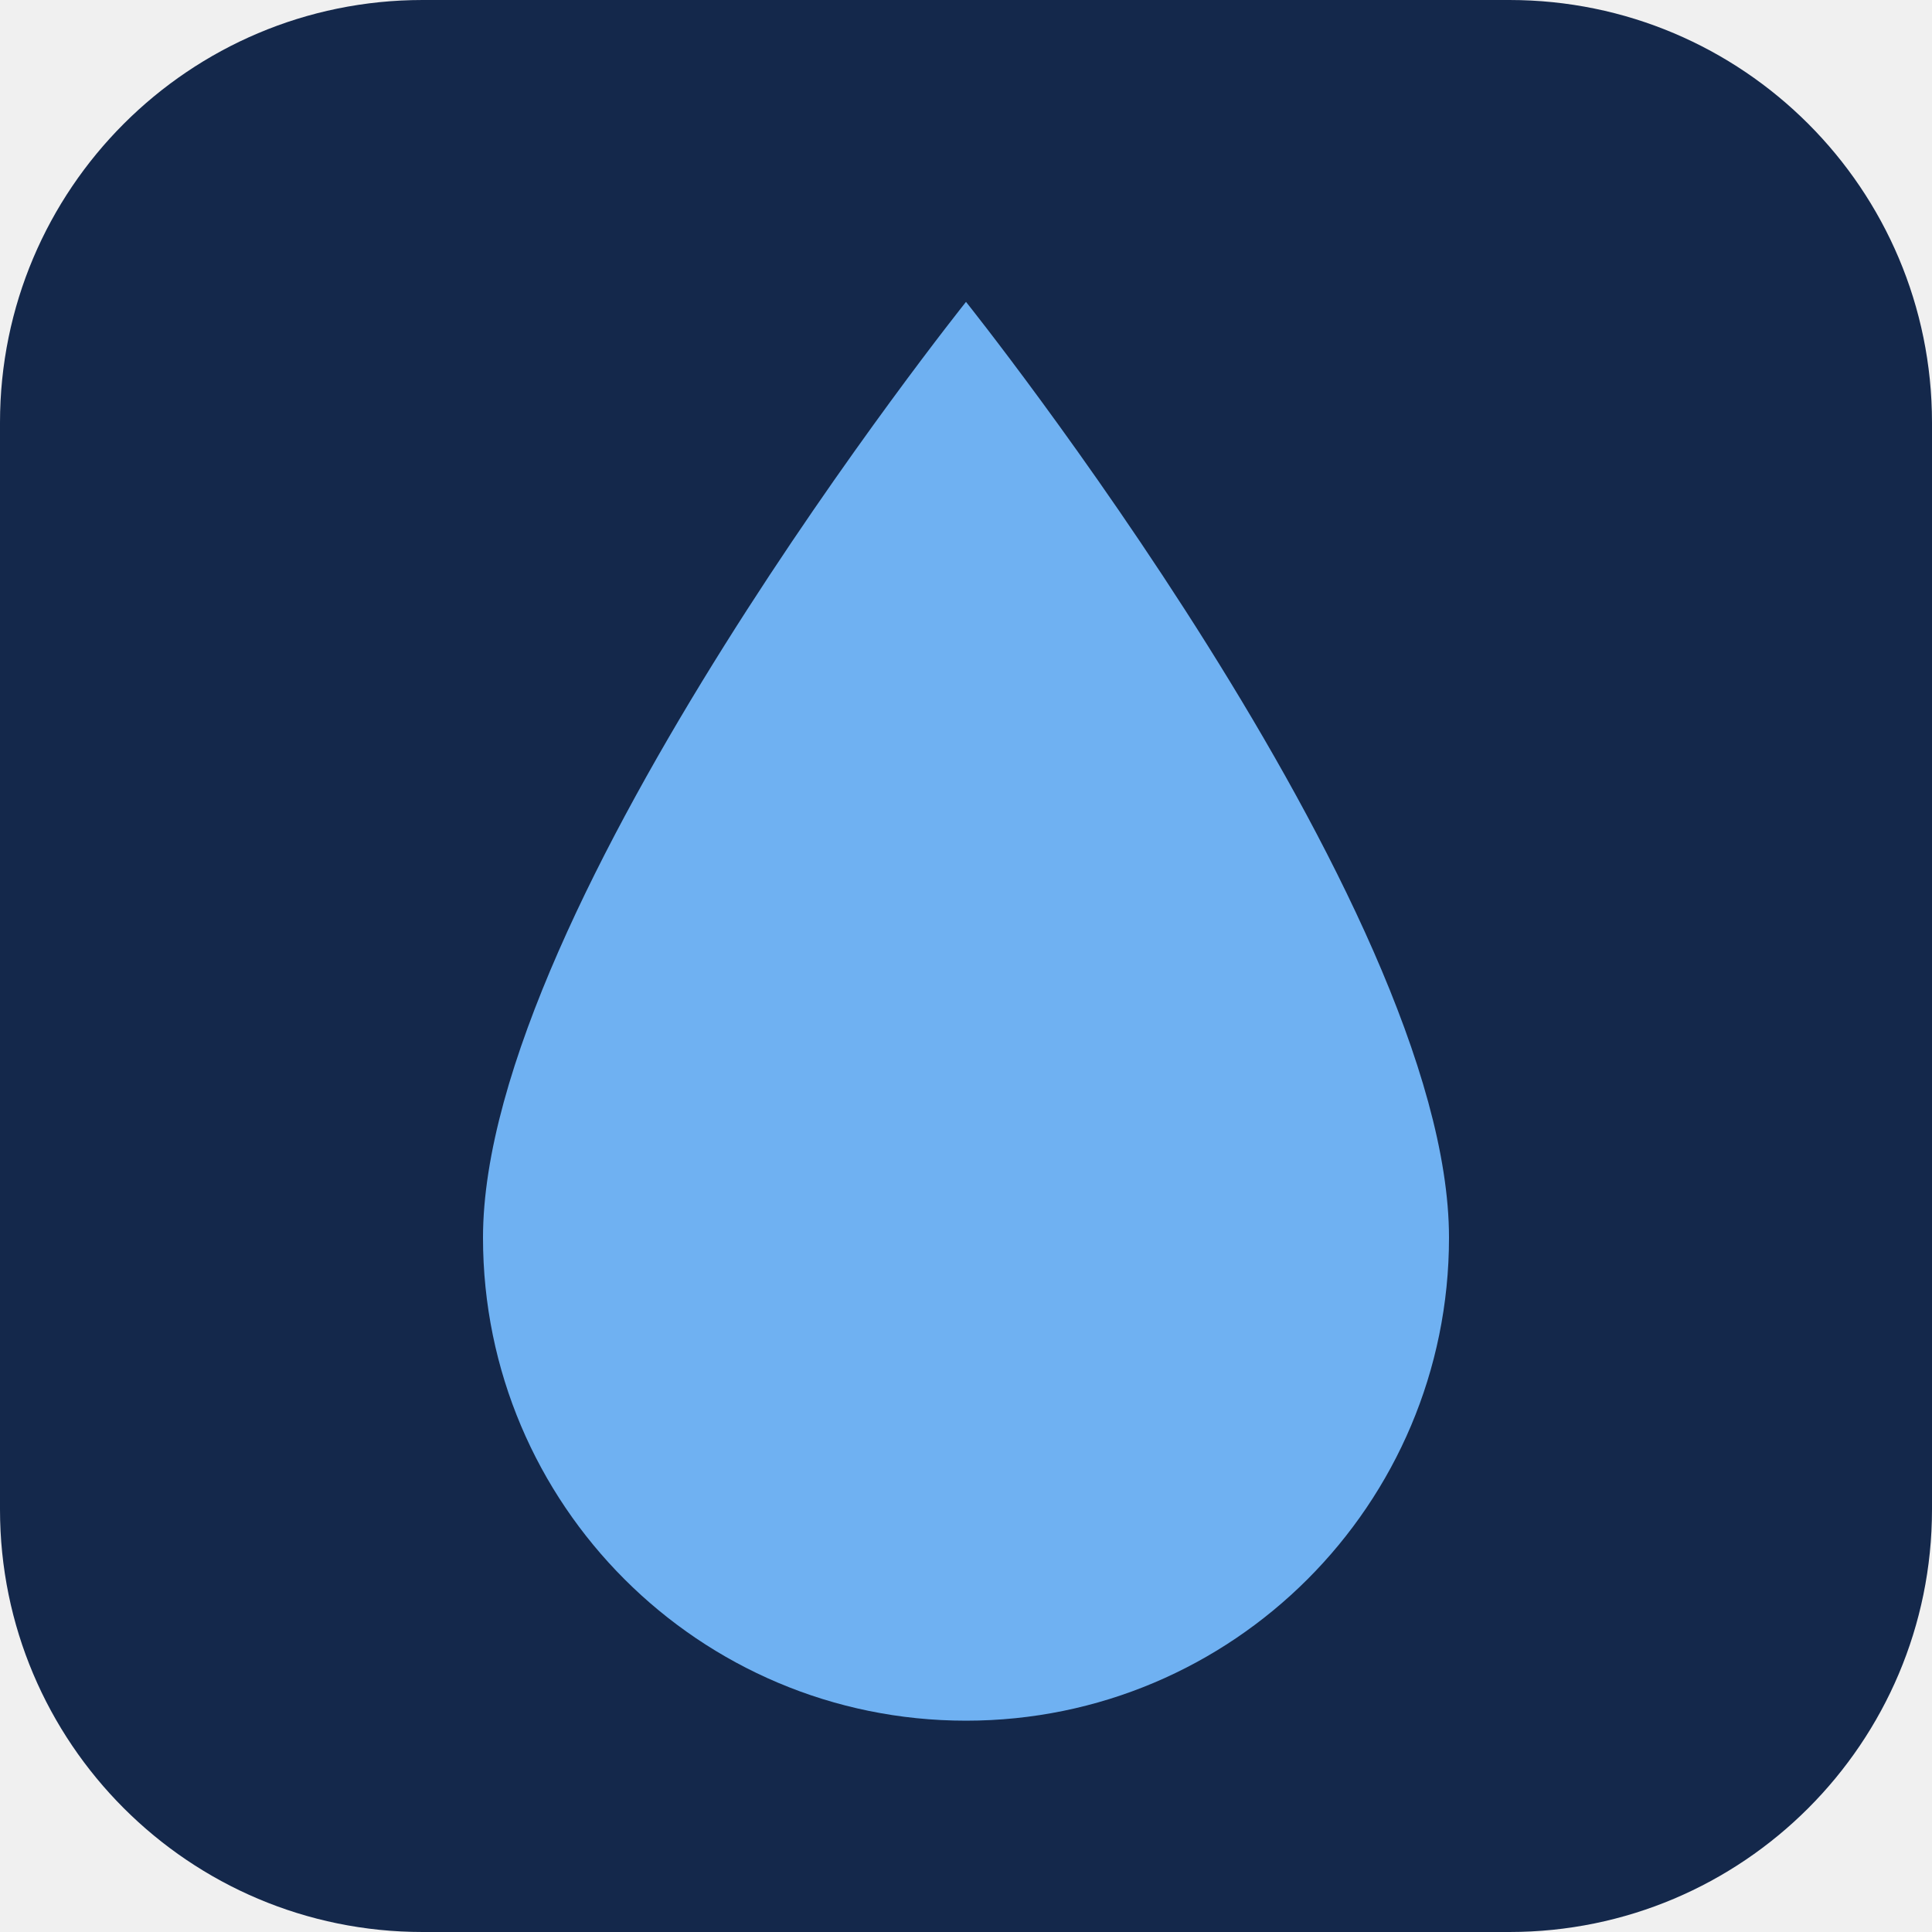
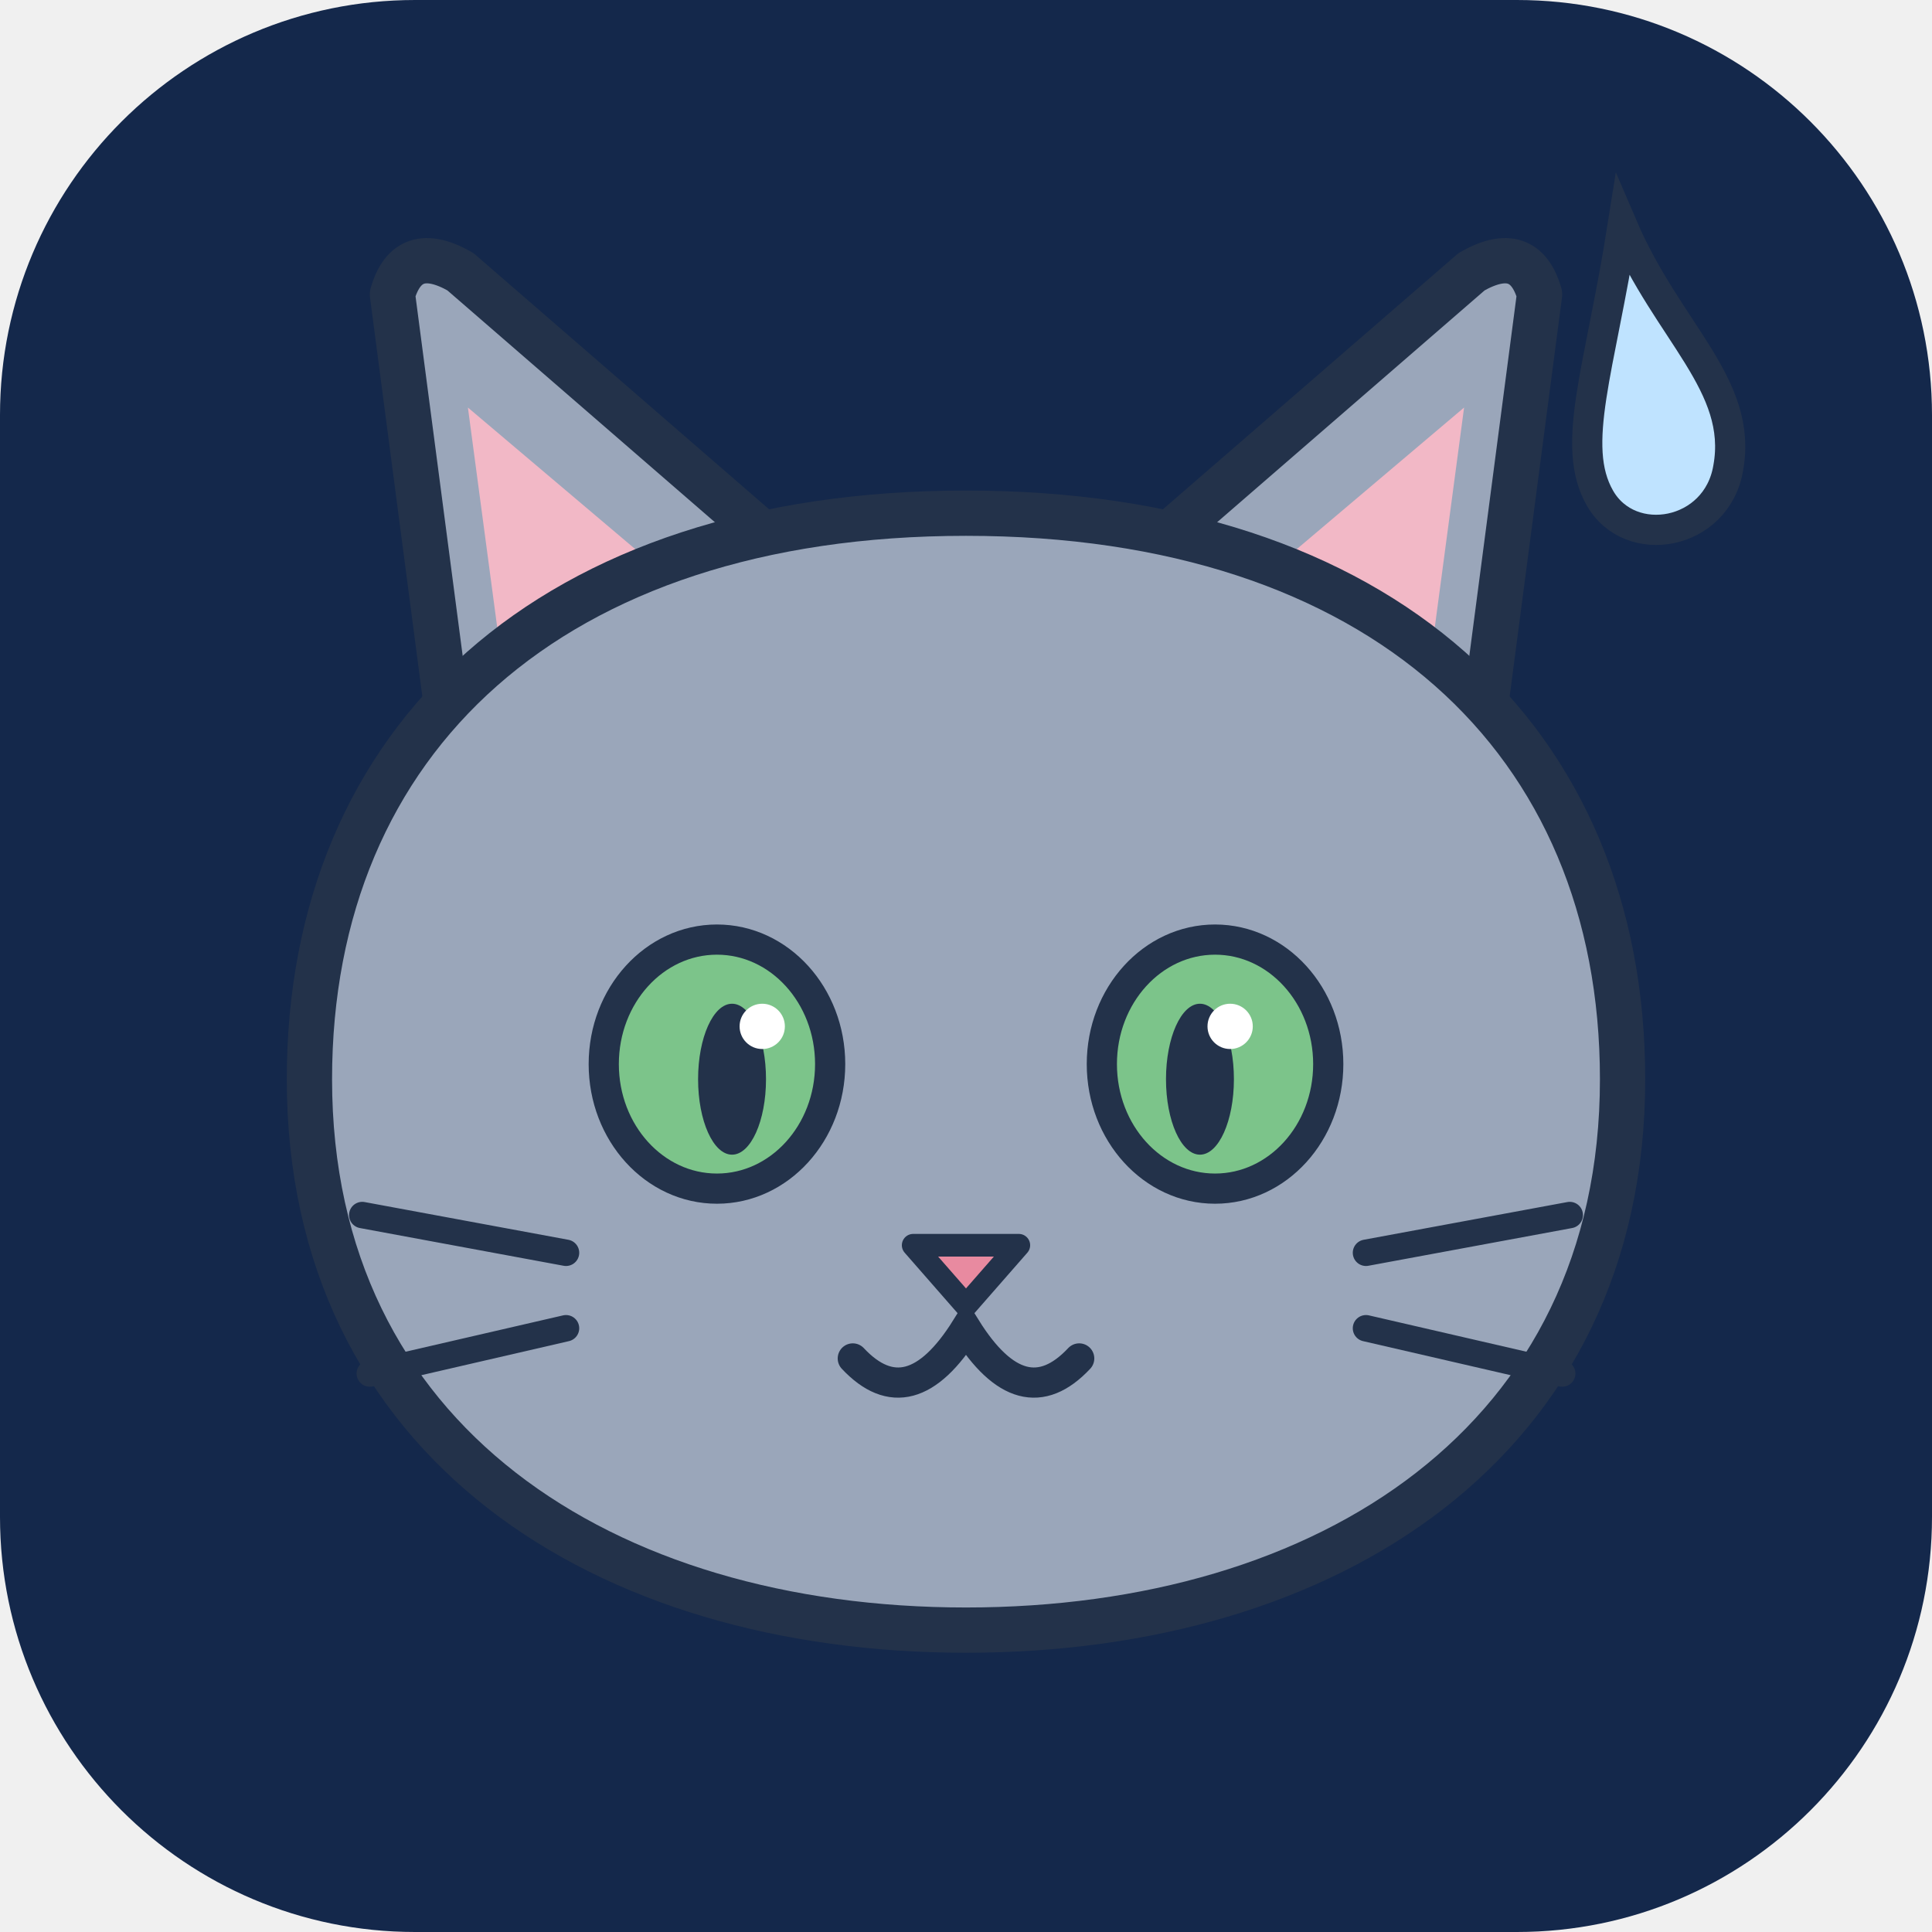
- <svg xmlns="http://www.w3.org/2000/svg" viewBox="0 0 64 64">
-   <rect width="64" height="64" rx="14" fill="#14284b" />
-   <path d="M32 10C32 10 16 30 16 41a16 16 0 0 0 32 0C48 30 32 10 32 10z" fill="#6fb1f2" />
+ <svg xmlns="http://www.w3.org/2000/svg" viewBox="0 0 512 512">
+   <rect width="512" height="512" rx="110" fill="#14284b" />
+   <g transform="translate(256 270) scale(1.0) translate(-256 -270)">
+     <path d="M120 200 L104 78 Q108 64 122 72 L212 150 Z" fill="#9aa6ba" stroke="#23324a" stroke-width="12" stroke-linejoin="round" />
+     <path d="M392 200 L408 78 Q404 64 390 72 L300 150 Z" fill="#9aa6ba" stroke="#23324a" stroke-width="12" stroke-linejoin="round" />
+     <path d="M132 168 L124 108 L176 152 Z" fill="#f2b8c6" />
+     <path d="M380 168 L388 108 L336 152 Z" fill="#f2b8c6" />
+     <path d="M256 136 C366 136 430 196 430 286 C430 382 352 432 256 432 C160 432 82 382 82 286 C82 196 146 136 256 136 Z" fill="#9aa6ba" stroke="#23324a" stroke-width="12" />
+     <ellipse cx="190" cy="282" rx="30" ry="33" fill="#7cc48a" stroke="#23324a" stroke-width="8" />
+     <ellipse cx="322" cy="282" rx="30" ry="33" fill="#7cc48a" stroke="#23324a" stroke-width="8" />
+     <ellipse cx="194" cy="286" rx="9" ry="20" fill="#23324a" />
+     <ellipse cx="318" cy="286" rx="9" ry="20" fill="#23324a" />
+     <circle cx="202" cy="272" r="6" fill="#fff" />
+     <circle cx="326" cy="272" r="6" fill="#fff" />
+     <path d="M242 330 L270 330 L256 346 Z" fill="#e88aa0" stroke="#23324a" stroke-width="6" stroke-linejoin="round" />
+     <path d="M226 360 Q241 376 256 352 Q271 376 286 360" fill="none" stroke="#23324a" stroke-width="8" stroke-linecap="round" />
+     <path d="M150 332 L96 322 M150 352 L98 364 M362 332 L416 322 M362 352 L414 364" stroke="#23324a" stroke-width="7" stroke-linecap="round" />
+     <path d="M430 60 C442 88 462 102 458 124 C455 142 432 146 424 132 C416 118 424 98 430 60 Z" fill="#bfe3ff" stroke="#23324a" stroke-width="8" />
+   </g>
</svg>
